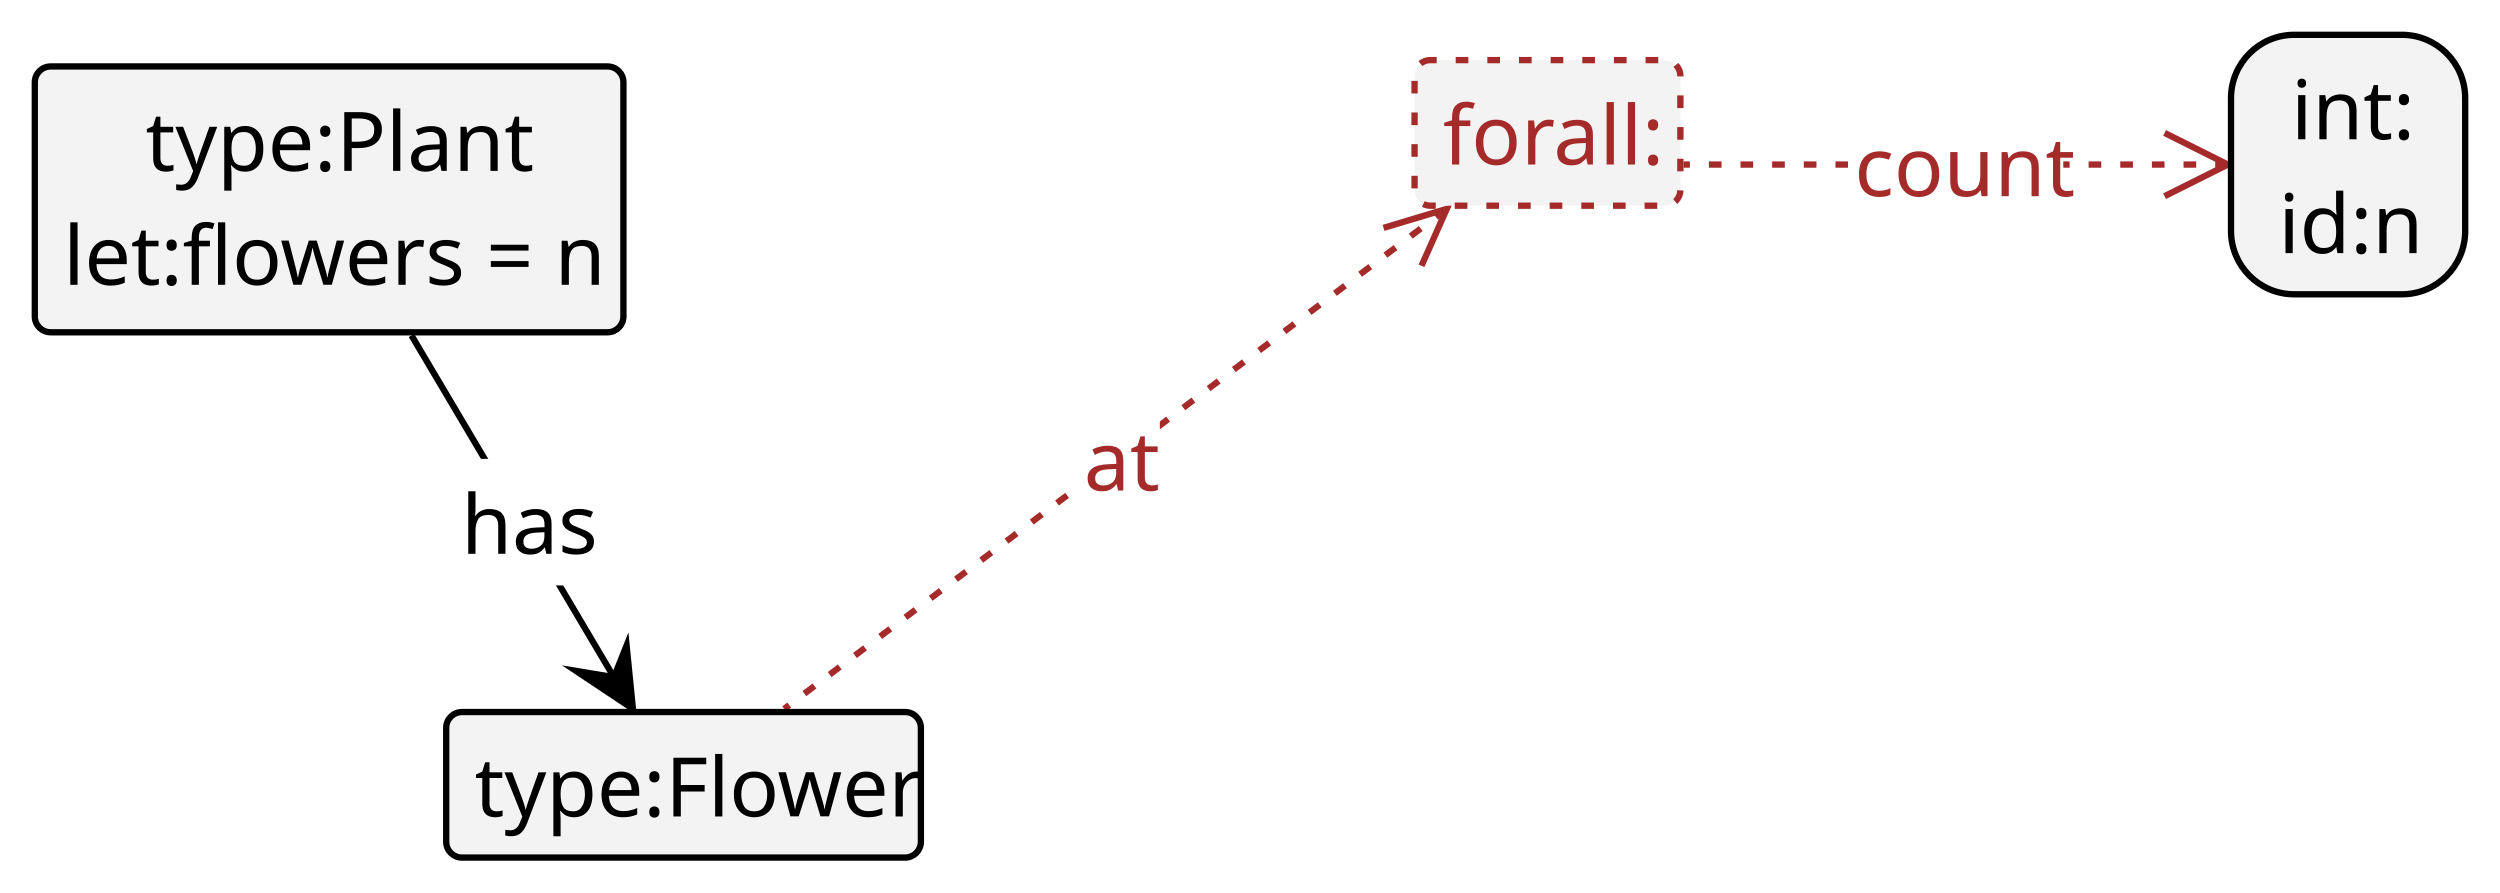
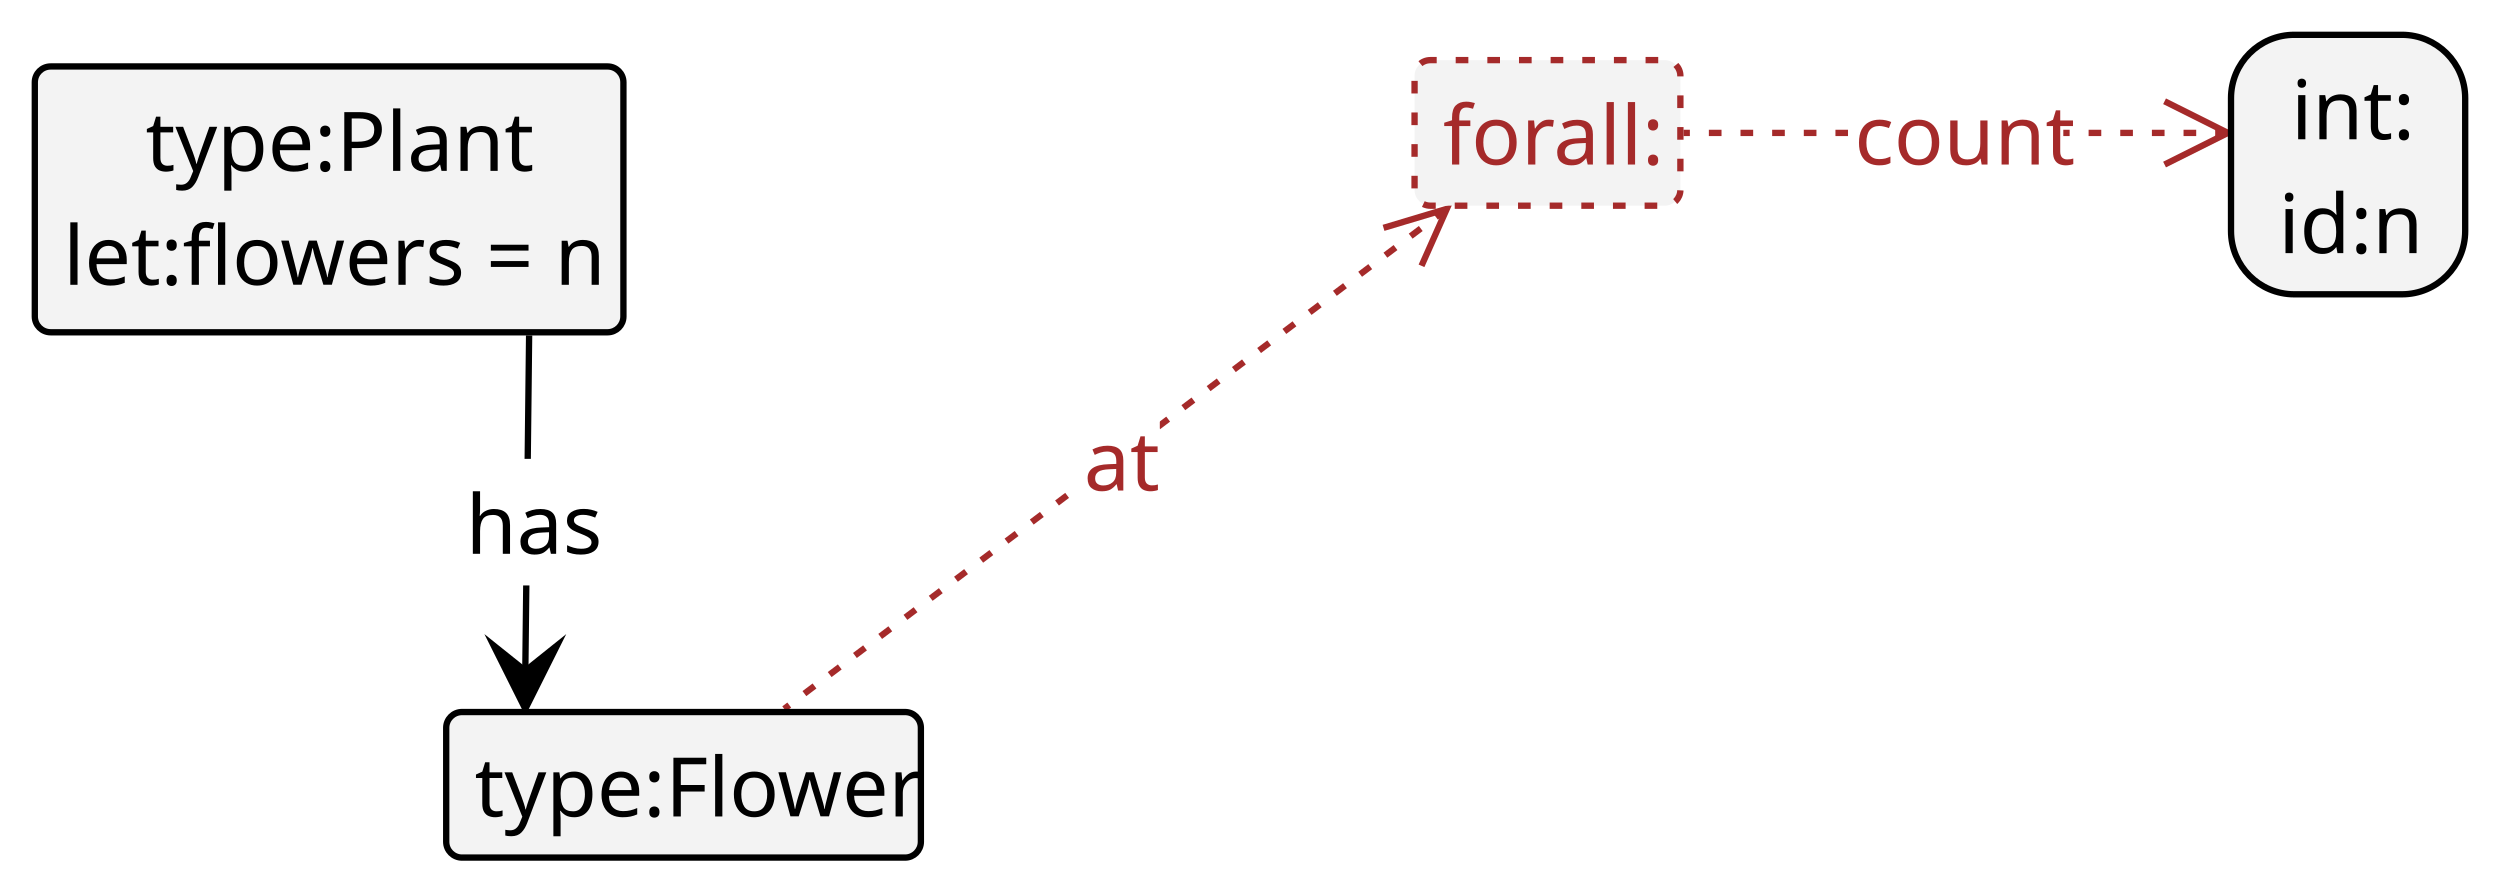
<svg xmlns="http://www.w3.org/2000/svg" fill-opacity="1" color-rendering="auto" color-interpolation="auto" text-rendering="auto" stroke="black" stroke-linecap="square" width="395" stroke-miterlimit="10" shape-rendering="auto" stroke-opacity="1" fill="black" stroke-dasharray="none" font-weight="normal" stroke-width="1" height="141" font-family="'Dialog'" font-style="normal" stroke-linejoin="miter" font-size="12px" stroke-dashoffset="0" image-rendering="auto">
  <defs id="genericDefs" />
  <g>
    <defs id="defs1">
      <clipPath clipPathUnits="userSpaceOnUse" id="clipPath1">
        <path d="M0 0 L876 0 L876 350 L0 350 L0 0 Z" />
      </clipPath>
      <clipPath clipPathUnits="userSpaceOnUse" id="clipPath2">
+         <path d="M0 0 L0 61 L24 61 L24 0 Z" />
+       </clipPath>
+       <clipPath clipPathUnits="userSpaceOnUse" id="clipPath3">
+         <path d="M115 86 L115 147 L139 147 L139 86 Z" />
+       </clipPath>
+       <clipPath clipPathUnits="userSpaceOnUse" id="clipPath4">
+         <path d="M-11.6 -30.5 L-11.6 30.5 L12.4 30.5 L12.4 -30.5 Z" />
+       </clipPath>
+       <clipPath clipPathUnits="userSpaceOnUse" id="clipPath5">
+         <path d="M-1.6 -21.5 L-1.6 39.5 L22.4 39.5 L22.4 -21.5 Z" />
+       </clipPath>
+       <clipPath clipPathUnits="userSpaceOnUse" id="clipPath6">
+         <path d="M0 0 L0 81 L108 81 L108 0 Z" />
+       </clipPath>
+       <clipPath clipPathUnits="userSpaceOnUse" id="clipPath7">
+         <path d="M165 66 L165 147 L273 147 L273 66 Z" />
+       </clipPath>
+       <clipPath clipPathUnits="userSpaceOnUse" id="clipPath8">
+         <path d="M-54.25 -40.5 L-54.25 40.5 L53.75 40.5 L53.75 -40.5 Z" />
+       </clipPath>
+       <clipPath clipPathUnits="userSpaceOnUse" id="clipPath9">
+         <path d="M-49.25 -31.5 L-49.25 49.5 L58.75 49.5 L58.75 -31.5 Z" />
+       </clipPath>
+       <clipPath clipPathUnits="userSpaceOnUse" id="clipPath10">
        <path d="M0 0 L0 21 L88 21 L88 0 Z" />
      </clipPath>
-       <clipPath clipPathUnits="userSpaceOnUse" id="clipPath3">
-         <path d="M308 50 L308 71 L396 71 L396 50 Z" />
+       <clipPath clipPathUnits="userSpaceOnUse" id="clipPath11">
+         <path d="M308 45 L308 66 L396 66 L396 45 Z" />
      </clipPath>
-       <clipPath clipPathUnits="userSpaceOnUse" id="clipPath4">
+       <clipPath clipPathUnits="userSpaceOnUse" id="clipPath12">
        <path d="M-44 -10 L-44 11 L44 11 L44 -10 Z" />
      </clipPath>
-       <clipPath clipPathUnits="userSpaceOnUse" id="clipPath5">
+       <clipPath clipPathUnits="userSpaceOnUse" id="clipPath13">
        <path d="M-28 -1 L-28 20 L60 20 L60 -1 Z" />
-       </clipPath>
-       <clipPath clipPathUnits="userSpaceOnUse" id="clipPath6">
-         <path d="M0 0 L0 61 L37 61 L37 0 Z" />
-       </clipPath>
-       <clipPath clipPathUnits="userSpaceOnUse" id="clipPath7">
-         <path d="M107 86 L107 147 L144 147 L144 86 Z" />
-       </clipPath>
-       <clipPath clipPathUnits="userSpaceOnUse" id="clipPath8">
-         <path d="M-18.876 -30.5 L-18.876 30.5 L18.124 30.5 L18.124 -30.5 Z" />
-       </clipPath>
-       <clipPath clipPathUnits="userSpaceOnUse" id="clipPath9">
-         <path d="M-8.876 -21.5 L-8.876 39.5 L28.124 39.5 L28.124 -21.5 Z" />
-       </clipPath>
-       <clipPath clipPathUnits="userSpaceOnUse" id="clipPath10">
-         <path d="M0 0 L0 81 L108 81 L108 0 Z" />
-       </clipPath>
-       <clipPath clipPathUnits="userSpaceOnUse" id="clipPath11">
-         <path d="M165 66 L165 147 L273 147 L273 66 Z" />
-       </clipPath>
-       <clipPath clipPathUnits="userSpaceOnUse" id="clipPath12">
-         <path d="M-54.25 -40.5 L-54.25 40.5 L53.75 40.5 L53.75 -40.5 Z" />
-       </clipPath>
-       <clipPath clipPathUnits="userSpaceOnUse" id="clipPath13">
-         <path d="M-49.25 -31.5 L-49.25 49.5 L58.75 49.5 L58.75 -31.5 Z" />
      </clipPath>
      <clipPath clipPathUnits="userSpaceOnUse" id="clipPath14">
        <path d="M0 0 L0 53 L104 53 L104 0 Z" />
      </clipPath>
      <clipPath clipPathUnits="userSpaceOnUse" id="clipPath15">
        <path d="M0 0 L0 34 L53 34 L53 0 Z" />
      </clipPath>
      <clipPath clipPathUnits="userSpaceOnUse" id="clipPath16">
        <path d="M0 0 L0 34 L86 34 L86 0 Z" />
      </clipPath>
      <clipPath clipPathUnits="userSpaceOnUse" id="clipPath17">
        <path d="M0 0 L0 52 L48 52 L48 0 Z" />
      </clipPath>
    </defs>
    <g fill="white" font-family="'Segoe UI'" transform="translate(-43,-34)" stroke="white">
      <rect x="0" width="876" height="350" y="0" clip-path="url(#clipPath1)" stroke="none" />
    </g>
-     <g fill="rgb(165,42,42)" font-family="'Segoe UI'" transform="translate(-43,-34)" stroke-linecap="butt" stroke="rgb(165,42,42)">
-       <path fill="none" d="M385 65 L395 60 L385 55" clip-path="url(#clipPath3)" />
-       <path fill="none" stroke-dasharray="2,3" d="M309 60 L395 60 M395 60" stroke-dashoffset="1" clip-path="url(#clipPath3)" />
-       <rect stroke-linecap="square" x="-17" y="-10" transform="translate(352,60)" clip-path="url(#clipPath4)" fill="white" width="34" height="20" stroke="none" />
+     <g stroke-linecap="butt" font-family="'Segoe UI'" transform="translate(-43,-34)">
+       <polygon points=" 126 146 121 136 126 140 131 136" stroke="none" clip-path="url(#clipPath3)" />
+       <polygon fill="none" points=" 126 146 121 136 126 140 131 136" clip-path="url(#clipPath3)" />
+       <path fill="none" d="M126.6 87 L126 140 M126 140" clip-path="url(#clipPath3)" />
+       <rect stroke-linecap="square" x="-11" y="-10" transform="translate(126.6,116.5)" clip-path="url(#clipPath4)" fill="white" width="22" height="20" stroke="none" />
    </g>
-     <g fill="rgb(165,42,42)" font-size="13px" font-family="'Segoe UI'" transform="translate(293,17)" stroke="rgb(165,42,42)">
-       <text x="0" xml:space="preserve" y="14" clip-path="url(#clipPath5)" stroke="none">count</text>
-     </g>
-     <g stroke-linecap="butt" font-family="'Segoe UI'" transform="translate(-43,-34)">
-       <polygon points=" 143 146 134 140 140 141 142 136" stroke="none" clip-path="url(#clipPath7)" />
-       <polygon fill="none" points=" 143 146 134 140 140 141 142 136" clip-path="url(#clipPath7)" />
-       <path fill="none" d="M108.016 87 L140 141 M140 141" clip-path="url(#clipPath7)" />
-       <rect stroke-linecap="square" x="-11" y="-10" transform="translate(125.8757,116.5)" clip-path="url(#clipPath8)" fill="white" width="22" height="20" stroke="none" />
-     </g>
-     <g font-family="'Segoe UI'" font-size="13px" transform="translate(72.8757,73.5)">
-       <text x="0" xml:space="preserve" y="14" clip-path="url(#clipPath9)" stroke="none">has</text>
+     <g font-family="'Segoe UI'" font-size="13px" transform="translate(73.6,73.5)">
+       <text x="0" xml:space="preserve" y="14" clip-path="url(#clipPath5)" stroke="none">has</text>
    </g>
    <g fill="rgb(165,42,42)" font-family="'Segoe UI'" transform="translate(-43,-34)" stroke-linecap="butt" stroke="rgb(165,42,42)">
-       <path fill="none" d="M267.597 76 L271.597 67 L261.597 70" clip-path="url(#clipPath11)" />
-       <path fill="none" stroke-dasharray="2,3" d="M166.903 146 L271.597 67 M271.597 67" stroke-dashoffset="1" clip-path="url(#clipPath11)" />
-       <rect stroke-linecap="square" x="-6" y="-10" transform="translate(219.25,106.5)" clip-path="url(#clipPath12)" fill="white" width="13" height="20" stroke="none" />
+       <path fill="none" d="M267.597 76 L271.597 67 L261.597 70" clip-path="url(#clipPath7)" />
+       <path fill="none" stroke-dasharray="2,3" d="M166.903 146 L271.597 67 M271.597 67" stroke-dashoffset="1" clip-path="url(#clipPath7)" />
+       <rect stroke-linecap="square" x="-6" y="-10" transform="translate(219.25,106.5)" clip-path="url(#clipPath8)" fill="white" width="13" height="20" stroke="none" />
    </g>
    <g fill="rgb(165,42,42)" font-size="13px" font-family="'Segoe UI'" transform="translate(171.25,63.5)" stroke="rgb(165,42,42)">
-       <text x="0" xml:space="preserve" y="14" clip-path="url(#clipPath13)" stroke="none">at</text>
+       <text x="0" xml:space="preserve" y="14" clip-path="url(#clipPath9)" stroke="none">at</text>
+     </g>
+     <g fill="rgb(165,42,42)" font-family="'Segoe UI'" transform="translate(-43,-34)" stroke-linecap="butt" stroke="rgb(165,42,42)">
+       <path fill="none" d="M385 60 L395 55 L385 50" clip-path="url(#clipPath11)" />
+       <path fill="none" stroke-dasharray="2,3" d="M309 55 L395 55 M395 55" stroke-dashoffset="1" clip-path="url(#clipPath11)" />
+       <rect stroke-linecap="square" x="-17" y="-10" transform="translate(352,55)" clip-path="url(#clipPath12)" fill="white" width="34" height="20" stroke="none" />
+     </g>
+     <g fill="rgb(165,42,42)" font-size="13px" font-family="'Segoe UI'" transform="translate(293,12)" stroke="rgb(165,42,42)">
+       <text x="0" xml:space="preserve" y="14" clip-path="url(#clipPath13)" stroke="none">count</text>
    </g>
    <g fill="rgb(243,243,243)" font-family="'Segoe UI'" transform="translate(0,5)" stroke="rgb(243,243,243)">
      <rect x="5.5" y="5.5" clip-path="url(#clipPath14)" width="93" rx="2.5" ry="2.5" height="42" stroke="none" />
    </g>
    <g font-family="'Segoe UI'" font-size="13px" transform="translate(0,5)">
      <text x="23" xml:space="preserve" y="22" clip-path="url(#clipPath14)" stroke="none">type:Plant</text>
      <text x="79" xml:space="preserve" y="22" clip-path="url(#clipPath14)" stroke="none"> </text>
      <text x="10" xml:space="preserve" y="40" clip-path="url(#clipPath14)" stroke="none">let:flowers = n</text>
    </g>
    <g stroke-dasharray="10,0" stroke-dashoffset="1" font-family="'Segoe UI'" transform="translate(0,5)" stroke-linecap="butt">
      <rect x="5.5" y="5.5" clip-path="url(#clipPath14)" fill="none" width="93" rx="2.5" ry="2.5" height="42" />
    </g>
    <g fill="rgb(243,243,243)" font-family="'Segoe UI'" transform="translate(218,4)" stroke="rgb(243,243,243)">
      <rect x="5.5" y="5.5" clip-path="url(#clipPath15)" width="42" rx="2.5" ry="2.5" height="23" stroke="none" />
    </g>
    <g fill="rgb(165,42,42)" font-size="13px" font-family="'Segoe UI'" transform="translate(218,4)" stroke="rgb(165,42,42)">
      <text x="10" xml:space="preserve" y="22" clip-path="url(#clipPath15)" stroke="none">forall:</text>
    </g>
    <g stroke-linecap="butt" transform="translate(218,4)" stroke-dashoffset="1" fill="rgb(165,42,42)" font-family="'Segoe UI'" stroke-dasharray="2,3" stroke="rgb(165,42,42)">
      <rect x="5.5" y="5.5" clip-path="url(#clipPath15)" fill="none" width="42" rx="2.5" ry="2.5" height="23" />
    </g>
    <g fill="rgb(243,243,243)" font-family="'Segoe UI'" transform="translate(65,107)" stroke="rgb(243,243,243)">
      <rect x="5.5" y="5.5" clip-path="url(#clipPath16)" width="75" rx="2.5" ry="2.5" height="23" stroke="none" />
    </g>
    <g font-family="'Segoe UI'" font-size="13px" transform="translate(65,107)">
      <text x="10" xml:space="preserve" y="22" clip-path="url(#clipPath16)" stroke="none">type:Flower</text>
    </g>
    <g stroke-dasharray="10,0" stroke-dashoffset="1" font-family="'Segoe UI'" transform="translate(65,107)" stroke-linecap="butt">
      <rect x="5.5" y="5.5" clip-path="url(#clipPath16)" fill="none" width="75" rx="2.5" ry="2.5" height="23" />
    </g>
    <g fill="rgb(243,243,243)" font-family="'Segoe UI'" transform="translate(347,0)" stroke="rgb(243,243,243)">
      <rect x="5.5" y="5.5" clip-path="url(#clipPath17)" width="37" rx="10" ry="10" height="41" stroke="none" />
    </g>
    <g font-family="'Segoe UI'" font-size="13px" transform="translate(347,0)">
      <text x="15" xml:space="preserve" y="22" clip-path="url(#clipPath17)" stroke="none">int:</text>
      <text x="32" xml:space="preserve" y="22" clip-path="url(#clipPath17)" stroke="none"> </text>
      <text x="13" xml:space="preserve" y="40" clip-path="url(#clipPath17)" stroke="none">id:n</text>
    </g>
    <g stroke-dasharray="10,0" stroke-dashoffset="1" font-family="'Segoe UI'" transform="translate(347,0)" stroke-linecap="butt">
      <rect x="5.5" y="5.5" clip-path="url(#clipPath17)" fill="none" width="37" rx="10" ry="10" height="41" />
    </g>
  </g>
</svg>
